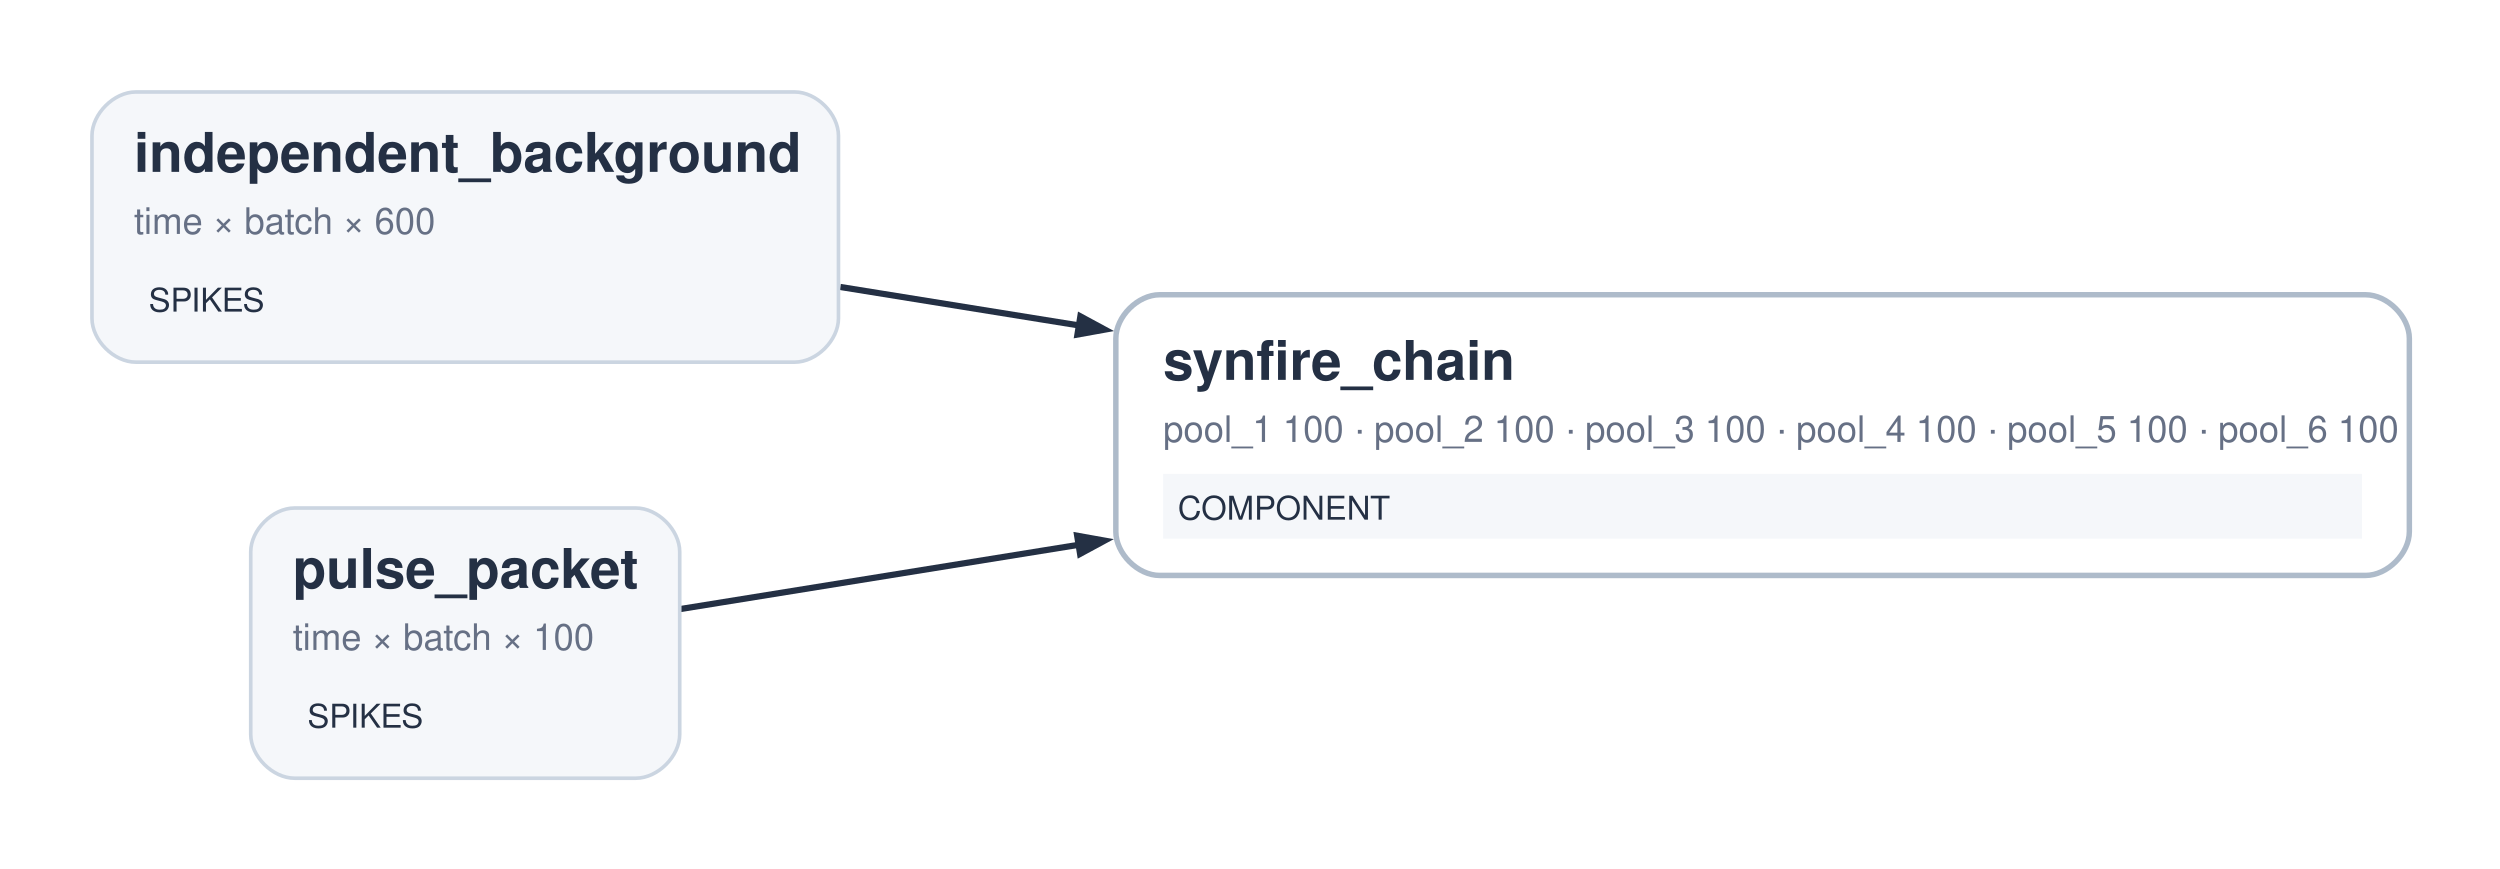
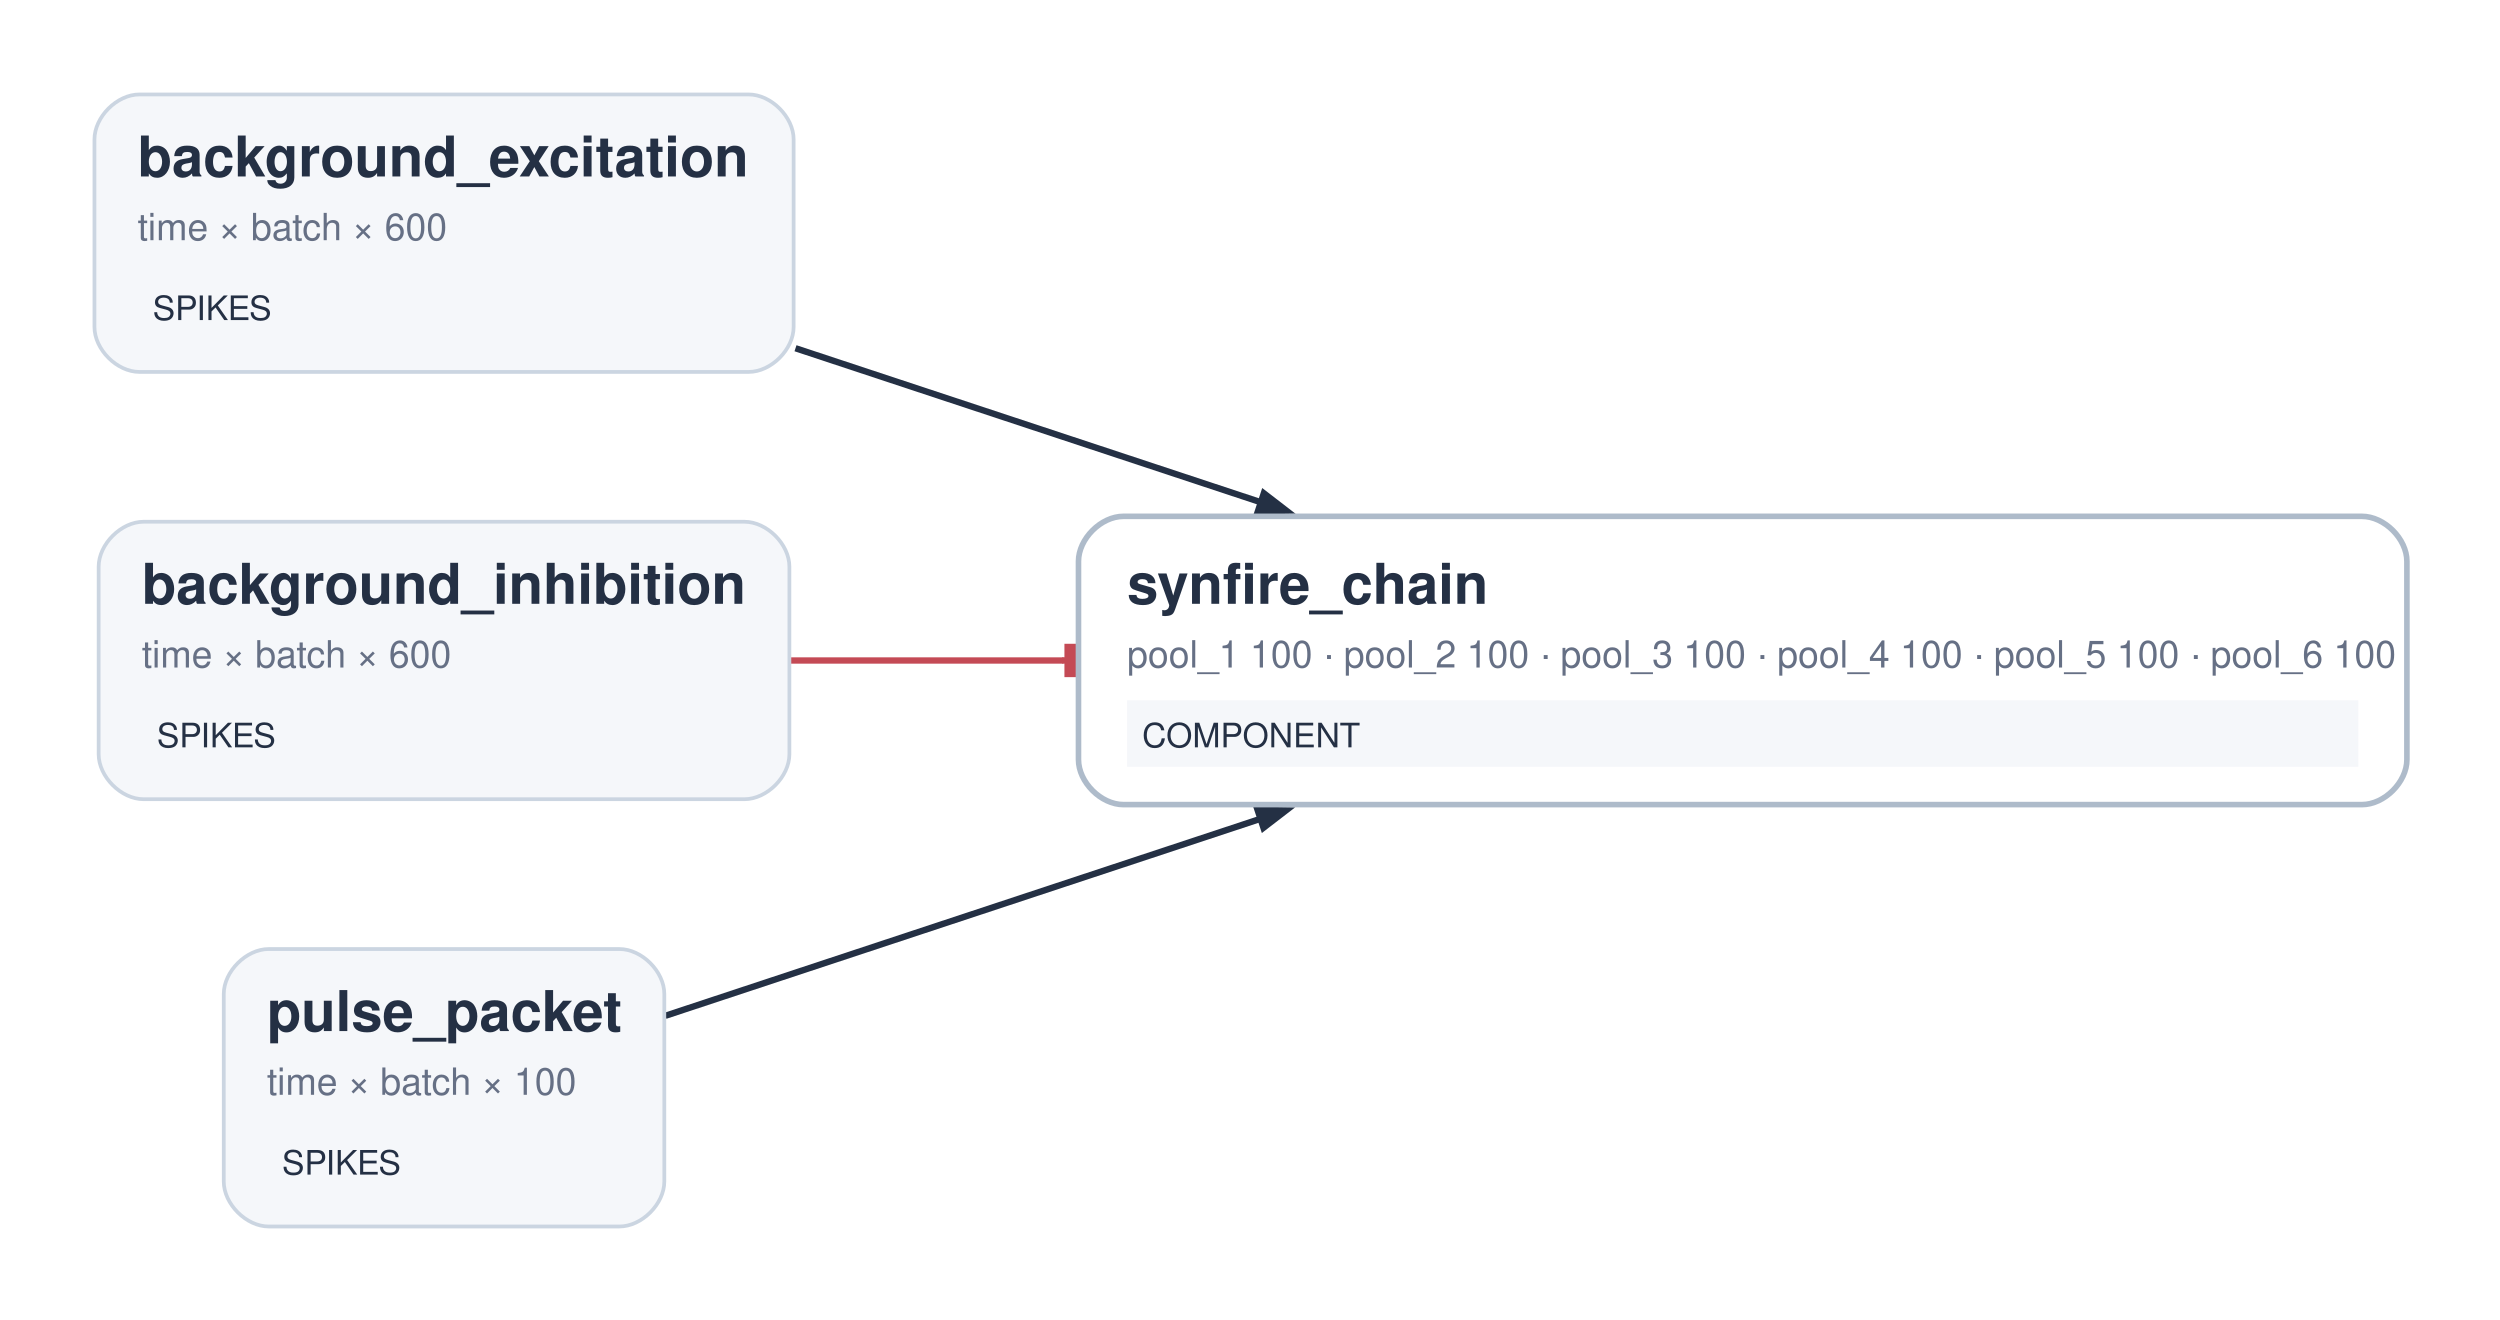
- <svg xmlns="http://www.w3.org/2000/svg" width="685pt" height="238pt" viewBox="0.00 0.00 685.00 238.00">
-   <g id="graph0" class="graph" transform="scale(1 1) rotate(0) translate(25.2 213.23)">
-     <polygon fill="#ffffff" stroke="none" points="-25.2,25.2 -25.2,-213.23 660.16,-213.23 660.16,25.2 -25.2,25.2" />
-     <g id="e_n_background_to_pool_1" class="edge edge excitatory feedforward">
-       <path fill="none" stroke="#243044" stroke-width="1.7" d="M205.04,-134.6C225.65,-131.28 247.93,-127.69 270.42,-124.06" />
-       <polygon fill="#243044" stroke="#243044" stroke-width="1.7" points="270.82,-126.55 277.53,-122.92 270.02,-121.57 270.82,-126.55" />
+ <svg xmlns="http://www.w3.org/2000/svg" width="667pt" height="352pt" viewBox="0.00 0.00 667.00 352.00">
+   <g id="graph0" class="graph" transform="scale(1 1) rotate(0) translate(25.2 327.23)">
+     <polygon fill="#ffffff" stroke="none" points="-25.2,25.2 -25.2,-327.23 642.16,-327.23 642.16,25.2 -25.2,25.2" />
+     <g id="e_n_background_excitation_to_pool_1" class="edge edge excitatory feedforward">
+       <path fill="none" stroke="#243044" stroke-width="1.7" d="M187.04,-234.32C225.2,-221.69 270.03,-206.85 311.21,-193.22" />
+       <polygon fill="#243044" stroke="#243044" stroke-width="1.7" points="311.99,-195.62 318.04,-190.96 310.41,-190.83 311.99,-195.62" />
+     </g>
+     <g id="e_n_background_inhibition_to_pool_1" class="edge edge inhibitory feedforward">
+       <path fill="none" stroke="#c44a55" stroke-width="1.7" d="M185.68,-151.01C208.28,-151.01 233.29,-151.01 258.53,-151.01" />
+       <polygon fill="#c44a55" stroke="#c44a55" stroke-width="1.7" points="261.08,-147.42 261.08,-154.62 259.64,-154.62 259.64,-147.42 261.08,-147.42" />
+       <polyline fill="none" stroke="#c44a55" stroke-width="1.7" points="261.8,-151.02 258.2,-151.02" />
    </g>
    <g id="e_n_packet_to_pool_1" class="edge edge excitatory feedforward">
-       <path fill="none" stroke="#243044" stroke-width="1.7" d="M161.24,-46.36C191.62,-51.26 230.7,-57.56 270.43,-63.97" />
-       <polygon fill="#243044" stroke="#243044" stroke-width="1.7" points="269.94,-66.44 277.45,-65.1 270.74,-61.47 269.94,-66.44" />
+       <path fill="none" stroke="#243044" stroke-width="1.7" d="M152.32,-56.22C195.73,-70.59 256.75,-90.79 311.33,-108.85" />
+       <polygon fill="#243044" stroke="#243044" stroke-width="1.7" points="310.31,-111.16 317.93,-111.03 311.89,-106.38 310.31,-111.16" />
    </g>
-     <g id="n_independent_background" class="node node input">
-       <path fill="#f5f7fa" stroke="#cbd5e1" d="M192.54,-188.03C192.54,-188.03 12,-188.03 12,-188.03 6,-188.03 0,-182.03 0,-176.03 0,-176.03 0,-126 0,-126 0,-120 6,-114 12,-114 12,-114 192.54,-114 192.54,-114 198.54,-114 204.54,-120 204.54,-126 204.54,-126 204.54,-176.03 204.54,-176.03 204.54,-182.03 198.54,-188.03 192.54,-188.03" />
-       <text xml:space="preserve" text-anchor="start" x="11.52" y="-166.14" font-family="Helvetica,sans-Serif" font-weight="bold" font-size="15.00" fill="#243044">independent_background</text>
-       <text xml:space="preserve" text-anchor="start" x="11.52" y="-149.14" font-family="Helvetica,sans-Serif" font-size="10.00" fill="#667085">time × batch × 600</text>
-       <polygon fill="#f5f7fa" stroke="none" points="11.52,-122.64 11.52,-140.39 193.02,-140.39 193.02,-122.64 11.52,-122.64" />
-       <text xml:space="preserve" text-anchor="start" x="15.52" y="-127.84" font-family="Helvetica,sans-Serif" font-size="9.00" fill="#243044">SPIKES</text>
+     <g id="n_background_excitation" class="node node input">
+       <path fill="#f5f7fa" stroke="#cbd5e1" d="M174.54,-302.03C174.54,-302.03 12,-302.03 12,-302.03 6,-302.03 0,-296.03 0,-290.03 0,-290.03 0,-240 0,-240 0,-234 6,-228 12,-228 12,-228 174.54,-228 174.54,-228 180.54,-228 186.54,-234 186.54,-240 186.54,-240 186.54,-290.03 186.54,-290.03 186.54,-296.03 180.54,-302.03 174.54,-302.03" />
+       <text xml:space="preserve" text-anchor="start" x="11.52" y="-280.14" font-family="Helvetica,sans-Serif" font-weight="bold" font-size="15.00" fill="#243044">background_excitation</text>
+       <text xml:space="preserve" text-anchor="start" x="11.52" y="-263.14" font-family="Helvetica,sans-Serif" font-size="10.00" fill="#667085">time × batch × 600</text>
+       <polygon fill="#f5f7fa" stroke="none" points="11.52,-236.64 11.52,-254.39 175.02,-254.39 175.02,-236.64 11.52,-236.64" />
+       <text xml:space="preserve" text-anchor="start" x="15.52" y="-241.84" font-family="Helvetica,sans-Serif" font-size="9.00" fill="#243044">SPIKES</text>
+     </g>
+     <g id="n_background_inhibition" class="node node input">
+       <path fill="#f5f7fa" stroke="#cbd5e1" d="M173.41,-188.03C173.41,-188.03 13.12,-188.03 13.12,-188.03 7.12,-188.03 1.12,-182.03 1.12,-176.03 1.12,-176.03 1.12,-126 1.12,-126 1.12,-120 7.12,-114 13.12,-114 13.12,-114 173.41,-114 173.41,-114 179.41,-114 185.41,-120 185.41,-126 185.41,-126 185.41,-176.03 185.41,-176.03 185.41,-182.03 179.41,-188.03 173.41,-188.03" />
+       <text xml:space="preserve" text-anchor="start" x="12.64" y="-166.14" font-family="Helvetica,sans-Serif" font-weight="bold" font-size="15.00" fill="#243044">background_inhibition</text>
+       <text xml:space="preserve" text-anchor="start" x="12.64" y="-149.14" font-family="Helvetica,sans-Serif" font-size="10.00" fill="#667085">time × batch × 600</text>
+       <polygon fill="#f5f7fa" stroke="none" points="12.64,-122.64 12.64,-140.39 173.89,-140.39 173.89,-122.64 12.64,-122.64" />
+       <text xml:space="preserve" text-anchor="start" x="16.64" y="-127.84" font-family="Helvetica,sans-Serif" font-size="9.00" fill="#243044">SPIKES</text>
    </g>
    <g id="n_pulse_packet" class="node node input">
-       <path fill="#f5f7fa" stroke="#cbd5e1" d="M149.04,-74.03C149.04,-74.03 55.5,-74.03 55.5,-74.03 49.5,-74.03 43.5,-68.03 43.5,-62.03 43.5,-62.03 43.5,-12 43.5,-12 43.5,-6 49.5,0 55.5,0 55.5,0 149.04,0 149.04,0 155.04,0 161.04,-6 161.04,-12 161.04,-12 161.04,-62.03 161.04,-62.03 161.04,-68.03 155.04,-74.03 149.04,-74.03" />
-       <text xml:space="preserve" text-anchor="start" x="55.02" y="-52.14" font-family="Helvetica,sans-Serif" font-weight="bold" font-size="15.00" fill="#243044">pulse_packet</text>
-       <text xml:space="preserve" text-anchor="start" x="55.02" y="-35.14" font-family="Helvetica,sans-Serif" font-size="10.00" fill="#667085">time × batch × 100</text>
-       <polygon fill="#f5f7fa" stroke="none" points="55.02,-8.64 55.02,-26.39 149.52,-26.39 149.52,-8.64 55.02,-8.64" />
-       <text xml:space="preserve" text-anchor="start" x="59.02" y="-13.84" font-family="Helvetica,sans-Serif" font-size="9.00" fill="#243044">SPIKES</text>
+       <path fill="#f5f7fa" stroke="#cbd5e1" d="M140.04,-74.03C140.04,-74.03 46.5,-74.03 46.5,-74.03 40.5,-74.03 34.5,-68.03 34.5,-62.03 34.5,-62.03 34.5,-12 34.5,-12 34.5,-6 40.5,0 46.5,0 46.5,0 140.04,0 140.04,0 146.04,0 152.04,-6 152.04,-12 152.04,-12 152.04,-62.03 152.04,-62.03 152.04,-68.03 146.04,-74.03 140.04,-74.03" />
+       <text xml:space="preserve" text-anchor="start" x="46.02" y="-52.14" font-family="Helvetica,sans-Serif" font-weight="bold" font-size="15.00" fill="#243044">pulse_packet</text>
+       <text xml:space="preserve" text-anchor="start" x="46.02" y="-35.14" font-family="Helvetica,sans-Serif" font-size="10.00" fill="#667085">time × batch × 100</text>
+       <polygon fill="#f5f7fa" stroke="none" points="46.02,-8.64 46.02,-26.39 140.52,-26.39 140.52,-8.64 46.02,-8.64" />
+       <text xml:space="preserve" text-anchor="start" x="50.02" y="-13.84" font-family="Helvetica,sans-Serif" font-size="9.00" fill="#243044">SPIKES</text>
    </g>
    <g id="n_synfire_chain" class="node node component">
-       <path fill="#ffffff" stroke="#aebbca" stroke-width="1.5" d="M622.96,-132.47C622.96,-132.47 292.54,-132.47 292.54,-132.47 286.54,-132.47 280.54,-126.47 280.54,-120.47 280.54,-120.47 280.54,-67.56 280.54,-67.56 280.54,-61.56 286.54,-55.56 292.54,-55.56 292.54,-55.56 622.96,-55.56 622.96,-55.56 628.96,-55.56 634.96,-61.56 634.96,-67.56 634.96,-67.56 634.96,-120.47 634.96,-120.47 634.96,-126.47 628.96,-132.47 622.96,-132.47" />
-       <text xml:space="preserve" text-anchor="start" x="293.5" y="-109.14" font-family="Helvetica,sans-Serif" font-weight="bold" font-size="15.00" fill="#243044">synfire_chain</text>
-       <text xml:space="preserve" text-anchor="start" x="293.5" y="-92.14" font-family="Helvetica,sans-Serif" font-size="10.00" fill="#667085">pool_1 100 · pool_2 100 · pool_3 100 · pool_4 100 · pool_5 100 · pool_6 100</text>
-       <polygon fill="#f5f7fa" stroke="none" points="293.5,-65.64 293.5,-83.39 622,-83.39 622,-65.64 293.5,-65.64" />
-       <text xml:space="preserve" text-anchor="start" x="297.5" y="-70.84" font-family="Helvetica,sans-Serif" font-size="9.00" fill="#243044">COMPONENT</text>
+       <path fill="#ffffff" stroke="#aebbca" stroke-width="1.5" d="M604.96,-189.47C604.96,-189.47 274.54,-189.47 274.54,-189.47 268.54,-189.47 262.54,-183.47 262.54,-177.47 262.54,-177.47 262.54,-124.56 262.54,-124.56 262.54,-118.56 268.54,-112.56 274.54,-112.56 274.54,-112.56 604.96,-112.56 604.96,-112.56 610.96,-112.56 616.96,-118.56 616.96,-124.56 616.96,-124.56 616.96,-177.47 616.96,-177.47 616.96,-183.47 610.96,-189.47 604.96,-189.47" />
+       <text xml:space="preserve" text-anchor="start" x="275.5" y="-166.14" font-family="Helvetica,sans-Serif" font-weight="bold" font-size="15.00" fill="#243044">synfire_chain</text>
+       <text xml:space="preserve" text-anchor="start" x="275.5" y="-149.14" font-family="Helvetica,sans-Serif" font-size="10.00" fill="#667085">pool_1 100 · pool_2 100 · pool_3 100 · pool_4 100 · pool_5 100 · pool_6 100</text>
+       <polygon fill="#f5f7fa" stroke="none" points="275.5,-122.64 275.5,-140.39 604,-140.39 604,-122.64 275.5,-122.64" />
+       <text xml:space="preserve" text-anchor="start" x="279.5" y="-127.84" font-family="Helvetica,sans-Serif" font-size="9.00" fill="#243044">COMPONENT</text>
    </g>
  </g>
</svg>
